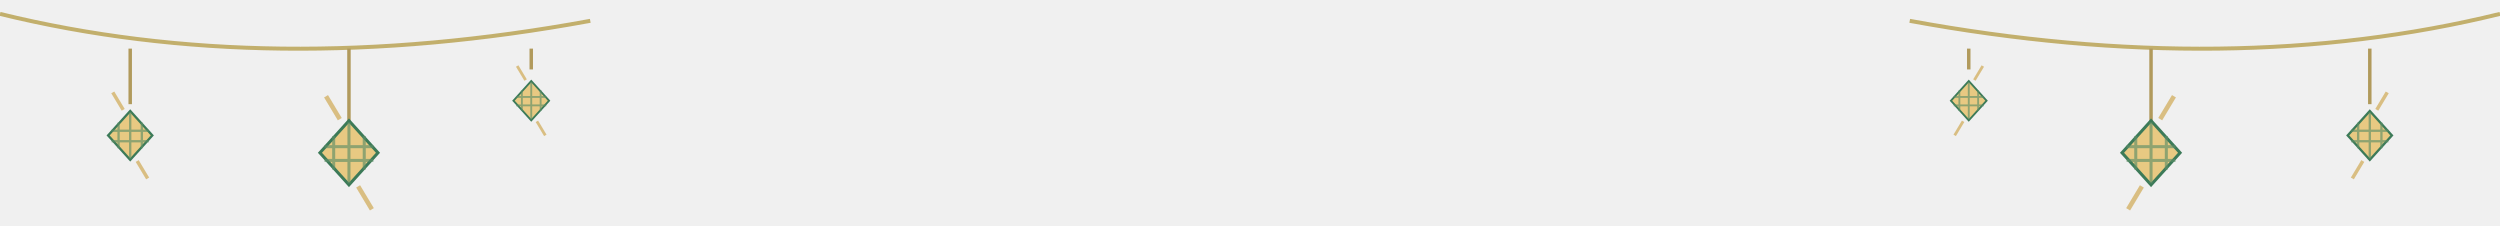
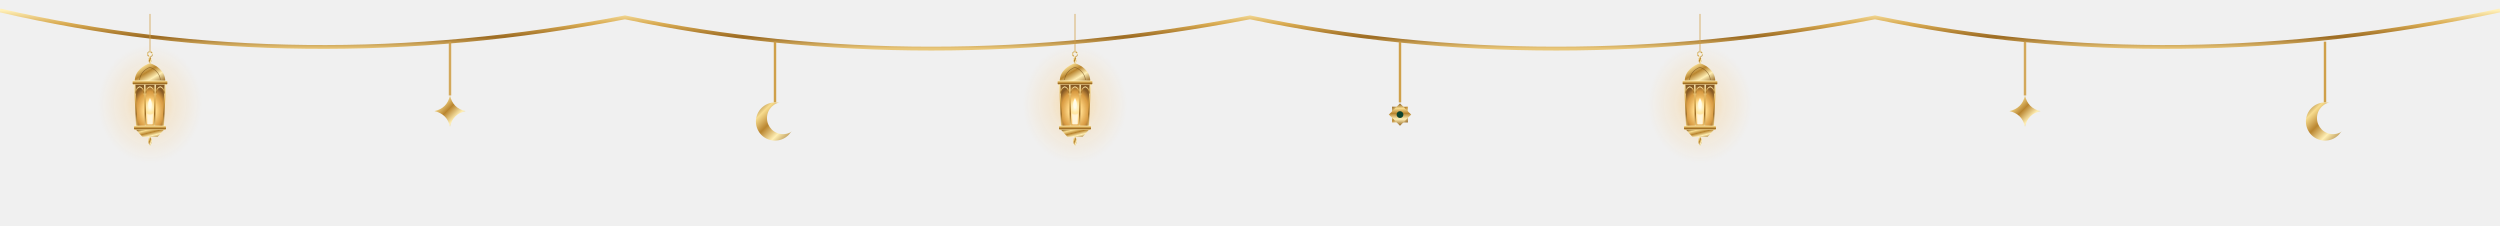
<svg xmlns="http://www.w3.org/2000/svg" width="1440" height="130" viewBox="0 0 1440 130">
-   <g opacity=".94">
-     <path d="M0 8 Q155 46 340 12" fill="none" stroke="#bfab64" stroke-width="2.3" />
-     <path d="M75 28V60" stroke="#ad9553" stroke-width="2" />
-     <g transform="translate(75 78) scale(0.67)">
-       <g>
-         <path d="M0-21 L19 0L0 21L-19 0Z" fill="#e8c77b" stroke="#31734f" stroke-width="2" />
-         <path d="M-10-11V11 M0-20V20 M10-11V11 M-16-4H16 M-16 5H16" stroke="#52875e" stroke-width="2" opacity=".64" />
-         <path d="M-6-22L-15-37 M6 22L15 37" stroke="#d8bb7b" stroke-width="3" />
+   <defs>
+     <radialGradient id="bg" cx="50%" cy="45%" r="75%">
+       <stop offset="0" stop-color="#14583f" />
+       <stop offset=".55" stop-color="#0c432f" />
+       <stop offset="1" stop-color="#05261a" />
+     </radialGradient>
+     <linearGradient id="gold" x1="0" y1="0" x2="1" y2="1">
+       <stop offset="0" stop-color="#8a5d1c" />
+       <stop offset=".22" stop-color="#f7dc8f" />
+       <stop offset=".45" stop-color="#b9852f" />
+       <stop offset=".7" stop-color="#ffefb5" />
+       <stop offset="1" stop-color="#946521" />
+     </linearGradient>
+     <linearGradient id="goldV" x1="0" y1="0" x2="0" y2="1">
+       <stop offset="0" stop-color="#fff0b8" />
+       <stop offset=".35" stop-color="#d9ab52" />
+       <stop offset=".7" stop-color="#9c6b23" />
+       <stop offset="1" stop-color="#e9c779" />
+     </linearGradient>
+     <linearGradient id="goldText" x1="0" y1="0" x2="0" y2="1">
+       <stop offset="0" stop-color="#fff3c4" />
+       <stop offset=".45" stop-color="#f0cd7a" />
+       <stop offset=".55" stop-color="#c9963f" />
+       <stop offset="1" stop-color="#f6dc95" />
+     </linearGradient>
+     <radialGradient id="glass" cx="50%" cy="62%" r="60%">
+       <stop offset="0" stop-color="#fff7d6" />
+       <stop offset=".35" stop-color="#ffd98a" />
+       <stop offset=".75" stop-color="#d48f2c" stop-opacity=".85" />
+       <stop offset="1" stop-color="#7a4a12" stop-opacity=".9" />
+     </radialGradient>
+     <radialGradient id="halo" cx="50%" cy="50%" r="50%">
+       <stop offset="0" stop-color="#ffd47a" stop-opacity=".55" />
+       <stop offset=".45" stop-color="#ffbe55" stop-opacity=".18" />
+       <stop offset="1" stop-color="#ffbe55" stop-opacity="0" />
+     </radialGradient>
+     <radialGradient id="flame" cx="50%" cy="65%" r="55%">
+       <stop offset="0" stop-color="#fffef2" />
+       <stop offset=".5" stop-color="#ffe7a0" />
+       <stop offset="1" stop-color="#ffb84a" stop-opacity="0" />
+     </radialGradient>
+     <radialGradient id="archFill" cx="50%" cy="40%" r="70%">
+       <stop offset="0" stop-color="#145a40" />
+       <stop offset="1" stop-color="#0a3a29" />
+     </radialGradient>
+     <filter id="paper" x="-20%" y="-20%" width="140%" height="140%">
+       <feDropShadow dx="0" dy="5" stdDeviation="5" flood-color="#00140c" flood-opacity=".55" />
+     </filter>
+     <filter id="soft" x="-30%" y="-30%" width="160%" height="160%">
+       <feDropShadow dx="0" dy="8" stdDeviation="9" flood-color="#000" flood-opacity=".45" />
+     </filter>
+     <filter id="glow" x="-50%" y="-50%" width="200%" height="200%">
+       <feGaussianBlur stdDeviation="3" />
+     </filter>
+     <pattern id="girih" width="96" height="96" patternUnits="userSpaceOnUse">
+       <g fill="none" stroke="#1e6d50" stroke-width="1.2" opacity=".42">
+         <rect x="28" y="28" width="40" height="40" />
+         <rect x="28" y="28" width="40" height="40" transform="rotate(45 48 48)" />
+         <circle cx="48" cy="48" r="9" />
+         <path d="M0 48H20M76 48H96M48 0V20M48 76V96" />
+         <rect x="-20" y="-20" width="40" height="40" transform="rotate(45 0 0)" />
+         <rect x="76" y="76" width="40" height="40" transform="rotate(45 96 96)" />
+         <rect x="76" y="-20" width="40" height="40" transform="rotate(45 96 0)" />
+         <rect x="-20" y="76" width="40" height="40" transform="rotate(45 0 96)" />
      </g>
-     </g>
-     <path d="M201 28V70" stroke="#ad9553" stroke-width="2" />
-     <g transform="translate(201 88) scale(0.88)">
-       <g>
-         <path d="M0-21 L19 0L0 21L-19 0Z" fill="#e8c77b" stroke="#31734f" stroke-width="2" />
-         <path d="M-10-11V11 M0-20V20 M10-11V11 M-16-4H16 M-16 5H16" stroke="#52875e" stroke-width="2" opacity=".64" />
-         <path d="M-6-22L-15-37 M6 22L15 37" stroke="#d8bb7b" stroke-width="3" />
+     </pattern>
+   </defs>
+   <defs>
+     <pattern id="girihGold" width="96" height="96" patternUnits="userSpaceOnUse">
+       <g fill="none" stroke="#b8924a" stroke-width="1" opacity=".35">
+         <rect x="28" y="28" width="40" height="40" />
+         <rect x="28" y="28" width="40" height="40" transform="rotate(45 48 48)" />
+         <circle cx="48" cy="48" r="9" />
+         <path d="M0 48H20M76 48H96M48 0V20M48 76V96" />
+         <rect x="-20" y="-20" width="40" height="40" transform="rotate(45 0 0)" />
+         <rect x="76" y="76" width="40" height="40" transform="rotate(45 96 96)" />
+         <rect x="76" y="-20" width="40" height="40" transform="rotate(45 96 0)" />
+         <rect x="-20" y="76" width="40" height="40" transform="rotate(45 0 96)" />
      </g>
-     </g>
-     <path d="M306 28V40" stroke="#ad9553" stroke-width="2" />
-     <g transform="translate(306 58) scale(0.54)">
-       <g>
-         <path d="M0-21 L19 0L0 21L-19 0Z" fill="#e8c77b" stroke="#31734f" stroke-width="2" />
-         <path d="M-10-11V11 M0-20V20 M10-11V11 M-16-4H16 M-16 5H16" stroke="#52875e" stroke-width="2" opacity=".64" />
-         <path d="M-6-22L-15-37 M6 22L15 37" stroke="#d8bb7b" stroke-width="3" />
-       </g>
-     </g>
-     <g transform="translate(1440 0) scale(-1 1)">
-       <path d="M0 8 Q155 46 340 12" fill="none" stroke="#bfab64" stroke-width="2.3" />
-       <path d="M75 28V60" stroke="#ad9553" stroke-width="2" />
-       <g transform="translate(75 78) scale(0.67)">
-         <g>
-           <path d="M0-21 L19 0L0 21L-19 0Z" fill="#e8c77b" stroke="#31734f" stroke-width="2" />
-           <path d="M-10-11V11 M0-20V20 M10-11V11 M-16-4H16 M-16 5H16" stroke="#52875e" stroke-width="2" opacity=".64" />
-           <path d="M-6-22L-15-37 M6 22L15 37" stroke="#d8bb7b" stroke-width="3" />
-         </g>
-       </g>
-       <path d="M201 28V70" stroke="#ad9553" stroke-width="2" />
-       <g transform="translate(201 88) scale(0.88)">
-         <g>
-           <path d="M0-21 L19 0L0 21L-19 0Z" fill="#e8c77b" stroke="#31734f" stroke-width="2" />
-           <path d="M-10-11V11 M0-20V20 M10-11V11 M-16-4H16 M-16 5H16" stroke="#52875e" stroke-width="2" opacity=".64" />
-           <path d="M-6-22L-15-37 M6 22L15 37" stroke="#d8bb7b" stroke-width="3" />
-         </g>
-       </g>
-       <path d="M306 28V40" stroke="#ad9553" stroke-width="2" />
-       <g transform="translate(306 58) scale(0.54)">
-         <g>
-           <path d="M0-21 L19 0L0 21L-19 0Z" fill="#e8c77b" stroke="#31734f" stroke-width="2" />
-           <path d="M-10-11V11 M0-20V20 M10-11V11 M-16-4H16 M-16 5H16" stroke="#52875e" stroke-width="2" opacity=".64" />
-           <path d="M-6-22L-15-37 M6 22L15 37" stroke="#d8bb7b" stroke-width="3" />
-         </g>
-       </g>
+     </pattern>
+   </defs>
+   <path d="M0 6 Q 172.8 46 360 10 Q 532.8 46 720 10 Q 892.8 46 1080 10 Q 1252.8 46 1440 6" fill="none" stroke="url(#goldV)" stroke-width="2.2" />
+   <g transform="translate(86.4 30) scale(0.2)">
+     <line x1="0" y1="-110" x2="0" y2="0" stroke="#cfa04a" stroke-width="2.2" />
+     <ellipse cx="0" cy="150" rx="150" ry="170" fill="url(#halo)" />
+     <g>
+       <circle cx="0" cy="6" r="7" fill="none" stroke="url(#gold)" stroke-width="3" />
+       <path d="M0 12 C 6 20, 6 26, 0 34 C -6 26, -6 20, 0 12 Z" fill="url(#gold)" />
+       <path d="M-44 84 C -44 54, -18 38, 0 32 C 18 38, 44 54, 44 84 Z" fill="url(#gold)" />
+       <path d="M-30 80 C -28 60, -12 48, 0 44 C 12 48, 28 60, 30 80" fill="none" stroke="#6e4712" stroke-width="1.6" opacity=".7" />
+       <rect x="-50" y="82" width="100" height="12" rx="3" fill="url(#goldV)" />
+       <path d="M-44 94 L44 94 L38 214 L-38 214 Z" fill="url(#glass)" />
+       <rect x="-8" y="168" width="16" height="40" rx="2" fill="#fff4d8" />
+       <rect x="-8" y="168" width="16" height="6" fill="#fffaf0" />
+       <ellipse cx="0" cy="150" rx="22" ry="30" fill="url(#flame)" filter="url(#glow)" />
+       <path d="M0 132 C 7 146, 7 156, 0 164 C -7 156, -7 146, 0 132 Z" fill="#fffbe8" />
+       <path d="M-44 94 L-38 214 M44 94 L38 214 M-15 94 L-13 214 M15 94 L13 214" stroke="url(#goldV)" stroke-width="4" fill="none" />
+       <path d="M-41.5 122 Q -41.5 104 -29.5 100 Q -17.5 104 -17.5 122" fill="none" stroke="url(#goldV)" stroke-width="2.6" />
+       <path d="M-12 122 Q -12 104 0 100 Q 12 104 12 122" fill="none" stroke="url(#goldV)" stroke-width="2.6" />
+       <path d="M17.5 122 Q 17.5 104 29.5 100 Q 41.5 104 41.5 122" fill="none" stroke="url(#goldV)" stroke-width="2.6" />
+       <path d="M-41 196 L41 196" stroke="url(#goldV)" stroke-width="2.4" />
+       <rect x="-46" y="212" width="92" height="12" rx="3" fill="url(#goldV)" />
+       <path d="M-40 224 L40 224 L22 244 L-22 244 Z" fill="url(#gold)" />
+       <path d="M0 244 C 7 252, 7 260, 0 270 C -7 260, -7 252, 0 244 Z" fill="url(#gold)" />
    </g>
  </g>
+   <line x1="259.2" y1="24" x2="259.2" y2="55" stroke="#cfa04a" stroke-width="1.4" opacity=".9" />
+   <path d="M259.2 55 Q 260.82 62.38 268.2 64 Q 260.82 65.62 259.2 73 Q 257.58 65.62 250.2 64 Q 257.58 62.38 259.2 55 Z" fill="url(#gold)" />
+   <line x1="446.4" y1="24" x2="446.4" y2="59" stroke="#cfa04a" stroke-width="1.4" />
+   <mask id="cm0">
+     <rect x="424.4" y="48" width="44" height="44" fill="#fff" />
+     <circle cx="451.02" cy="68.02" r="9.24" fill="#000" />
+   </mask>
+   <g>
+     <circle cx="446.4" cy="70" r="11" fill="url(#gold)" mask="url(#cm0)" />
+   </g>
+   <g transform="translate(619.2 30) scale(0.2)">
+     <line x1="0" y1="-110" x2="0" y2="0" stroke="#cfa04a" stroke-width="2.2" />
+     <ellipse cx="0" cy="150" rx="150" ry="170" fill="url(#halo)" />
+     <g>
+       <circle cx="0" cy="6" r="7" fill="none" stroke="url(#gold)" stroke-width="3" />
+       <path d="M0 12 C 6 20, 6 26, 0 34 C -6 26, -6 20, 0 12 Z" fill="url(#gold)" />
+       <path d="M-44 84 C -44 54, -18 38, 0 32 C 18 38, 44 54, 44 84 Z" fill="url(#gold)" />
+       <path d="M-30 80 C -28 60, -12 48, 0 44 C 12 48, 28 60, 30 80" fill="none" stroke="#6e4712" stroke-width="1.6" opacity=".7" />
+       <rect x="-50" y="82" width="100" height="12" rx="3" fill="url(#goldV)" />
+       <path d="M-44 94 L44 94 L38 214 L-38 214 Z" fill="url(#glass)" />
+       <rect x="-8" y="168" width="16" height="40" rx="2" fill="#fff4d8" />
+       <rect x="-8" y="168" width="16" height="6" fill="#fffaf0" />
+       <ellipse cx="0" cy="150" rx="22" ry="30" fill="url(#flame)" filter="url(#glow)" />
+       <path d="M0 132 C 7 146, 7 156, 0 164 C -7 156, -7 146, 0 132 Z" fill="#fffbe8" />
+       <path d="M-44 94 L-38 214 M44 94 L38 214 M-15 94 L-13 214 M15 94 L13 214" stroke="url(#goldV)" stroke-width="4" fill="none" />
+       <path d="M-41.5 122 Q -41.5 104 -29.5 100 Q -17.5 104 -17.5 122" fill="none" stroke="url(#goldV)" stroke-width="2.6" />
+       <path d="M-12 122 Q -12 104 0 100 Q 12 104 12 122" fill="none" stroke="url(#goldV)" stroke-width="2.6" />
+       <path d="M17.5 122 Q 17.5 104 29.5 100 Q 41.5 104 41.5 122" fill="none" stroke="url(#goldV)" stroke-width="2.6" />
+       <path d="M-41 196 L41 196" stroke="url(#goldV)" stroke-width="2.4" />
+       <rect x="-46" y="212" width="92" height="12" rx="3" fill="url(#goldV)" />
+       <path d="M-40 224 L40 224 L22 244 L-22 244 Z" fill="url(#gold)" />
+       <path d="M0 244 C 7 252, 7 260, 0 270 C -7 260, -7 252, 0 244 Z" fill="url(#gold)" />
+     </g>
+   </g>
+   <line x1="806.4" y1="24" x2="806.4" y2="59" stroke="#cfa04a" stroke-width="1.4" />
+   <g transform="translate(806.4 66)">
+     <rect x="-4.55" y="-4.55" width="9.1" height="9.1" fill="url(#gold)" />
+     <rect x="-4.55" y="-4.55" width="9.1" height="9.1" fill="url(#gold)" transform="rotate(45)" />
+     <circle r="1.96" fill="#0c432f" />
+   </g>
+   <g transform="translate(979.2 30) scale(0.2)">
+     <line x1="0" y1="-110" x2="0" y2="0" stroke="#cfa04a" stroke-width="2.2" />
+     <ellipse cx="0" cy="150" rx="150" ry="170" fill="url(#halo)" />
+     <g>
+       <circle cx="0" cy="6" r="7" fill="none" stroke="url(#gold)" stroke-width="3" />
+       <path d="M0 12 C 6 20, 6 26, 0 34 C -6 26, -6 20, 0 12 Z" fill="url(#gold)" />
+       <path d="M-44 84 C -44 54, -18 38, 0 32 C 18 38, 44 54, 44 84 Z" fill="url(#gold)" />
+       <path d="M-30 80 C -28 60, -12 48, 0 44 C 12 48, 28 60, 30 80" fill="none" stroke="#6e4712" stroke-width="1.6" opacity=".7" />
+       <rect x="-50" y="82" width="100" height="12" rx="3" fill="url(#goldV)" />
+       <path d="M-44 94 L44 94 L38 214 L-38 214 Z" fill="url(#glass)" />
+       <rect x="-8" y="168" width="16" height="40" rx="2" fill="#fff4d8" />
+       <rect x="-8" y="168" width="16" height="6" fill="#fffaf0" />
+       <ellipse cx="0" cy="150" rx="22" ry="30" fill="url(#flame)" filter="url(#glow)" />
+       <path d="M0 132 C 7 146, 7 156, 0 164 C -7 156, -7 146, 0 132 Z" fill="#fffbe8" />
+       <path d="M-44 94 L-38 214 M44 94 L38 214 M-15 94 L-13 214 M15 94 L13 214" stroke="url(#goldV)" stroke-width="4" fill="none" />
+       <path d="M-41.5 122 Q -41.5 104 -29.5 100 Q -17.5 104 -17.5 122" fill="none" stroke="url(#goldV)" stroke-width="2.6" />
+       <path d="M-12 122 Q -12 104 0 100 Q 12 104 12 122" fill="none" stroke="url(#goldV)" stroke-width="2.6" />
+       <path d="M17.5 122 Q 17.5 104 29.5 100 Q 41.5 104 41.5 122" fill="none" stroke="url(#goldV)" stroke-width="2.6" />
+       <path d="M-41 196 L41 196" stroke="url(#goldV)" stroke-width="2.4" />
+       <rect x="-46" y="212" width="92" height="12" rx="3" fill="url(#goldV)" />
+       <path d="M-40 224 L40 224 L22 244 L-22 244 Z" fill="url(#gold)" />
+       <path d="M0 244 C 7 252, 7 260, 0 270 C -7 260, -7 252, 0 244 Z" fill="url(#gold)" />
+     </g>
+   </g>
+   <line x1="1166.4" y1="24" x2="1166.4" y2="55" stroke="#cfa04a" stroke-width="1.4" opacity=".9" />
+   <path d="M1166.4 55 Q 1168.02 62.38 1175.4 64 Q 1168.02 65.62 1166.4 73 Q 1164.78 65.62 1157.4 64 Q 1164.78 62.38 1166.4 55 Z" fill="url(#gold)" />
+   <line x1="1339.2" y1="24" x2="1339.2" y2="59" stroke="#cfa04a" stroke-width="1.4" />
+   <mask id="cm1">
+     <rect x="1317.2" y="48" width="44" height="44" fill="#fff" />
+     <circle cx="1343.82" cy="68.02" r="9.24" fill="#000" />
+   </mask>
+   <g>
+     <circle cx="1339.2" cy="70" r="11" fill="url(#gold)" mask="url(#cm1)" />
+   </g>
</svg>
